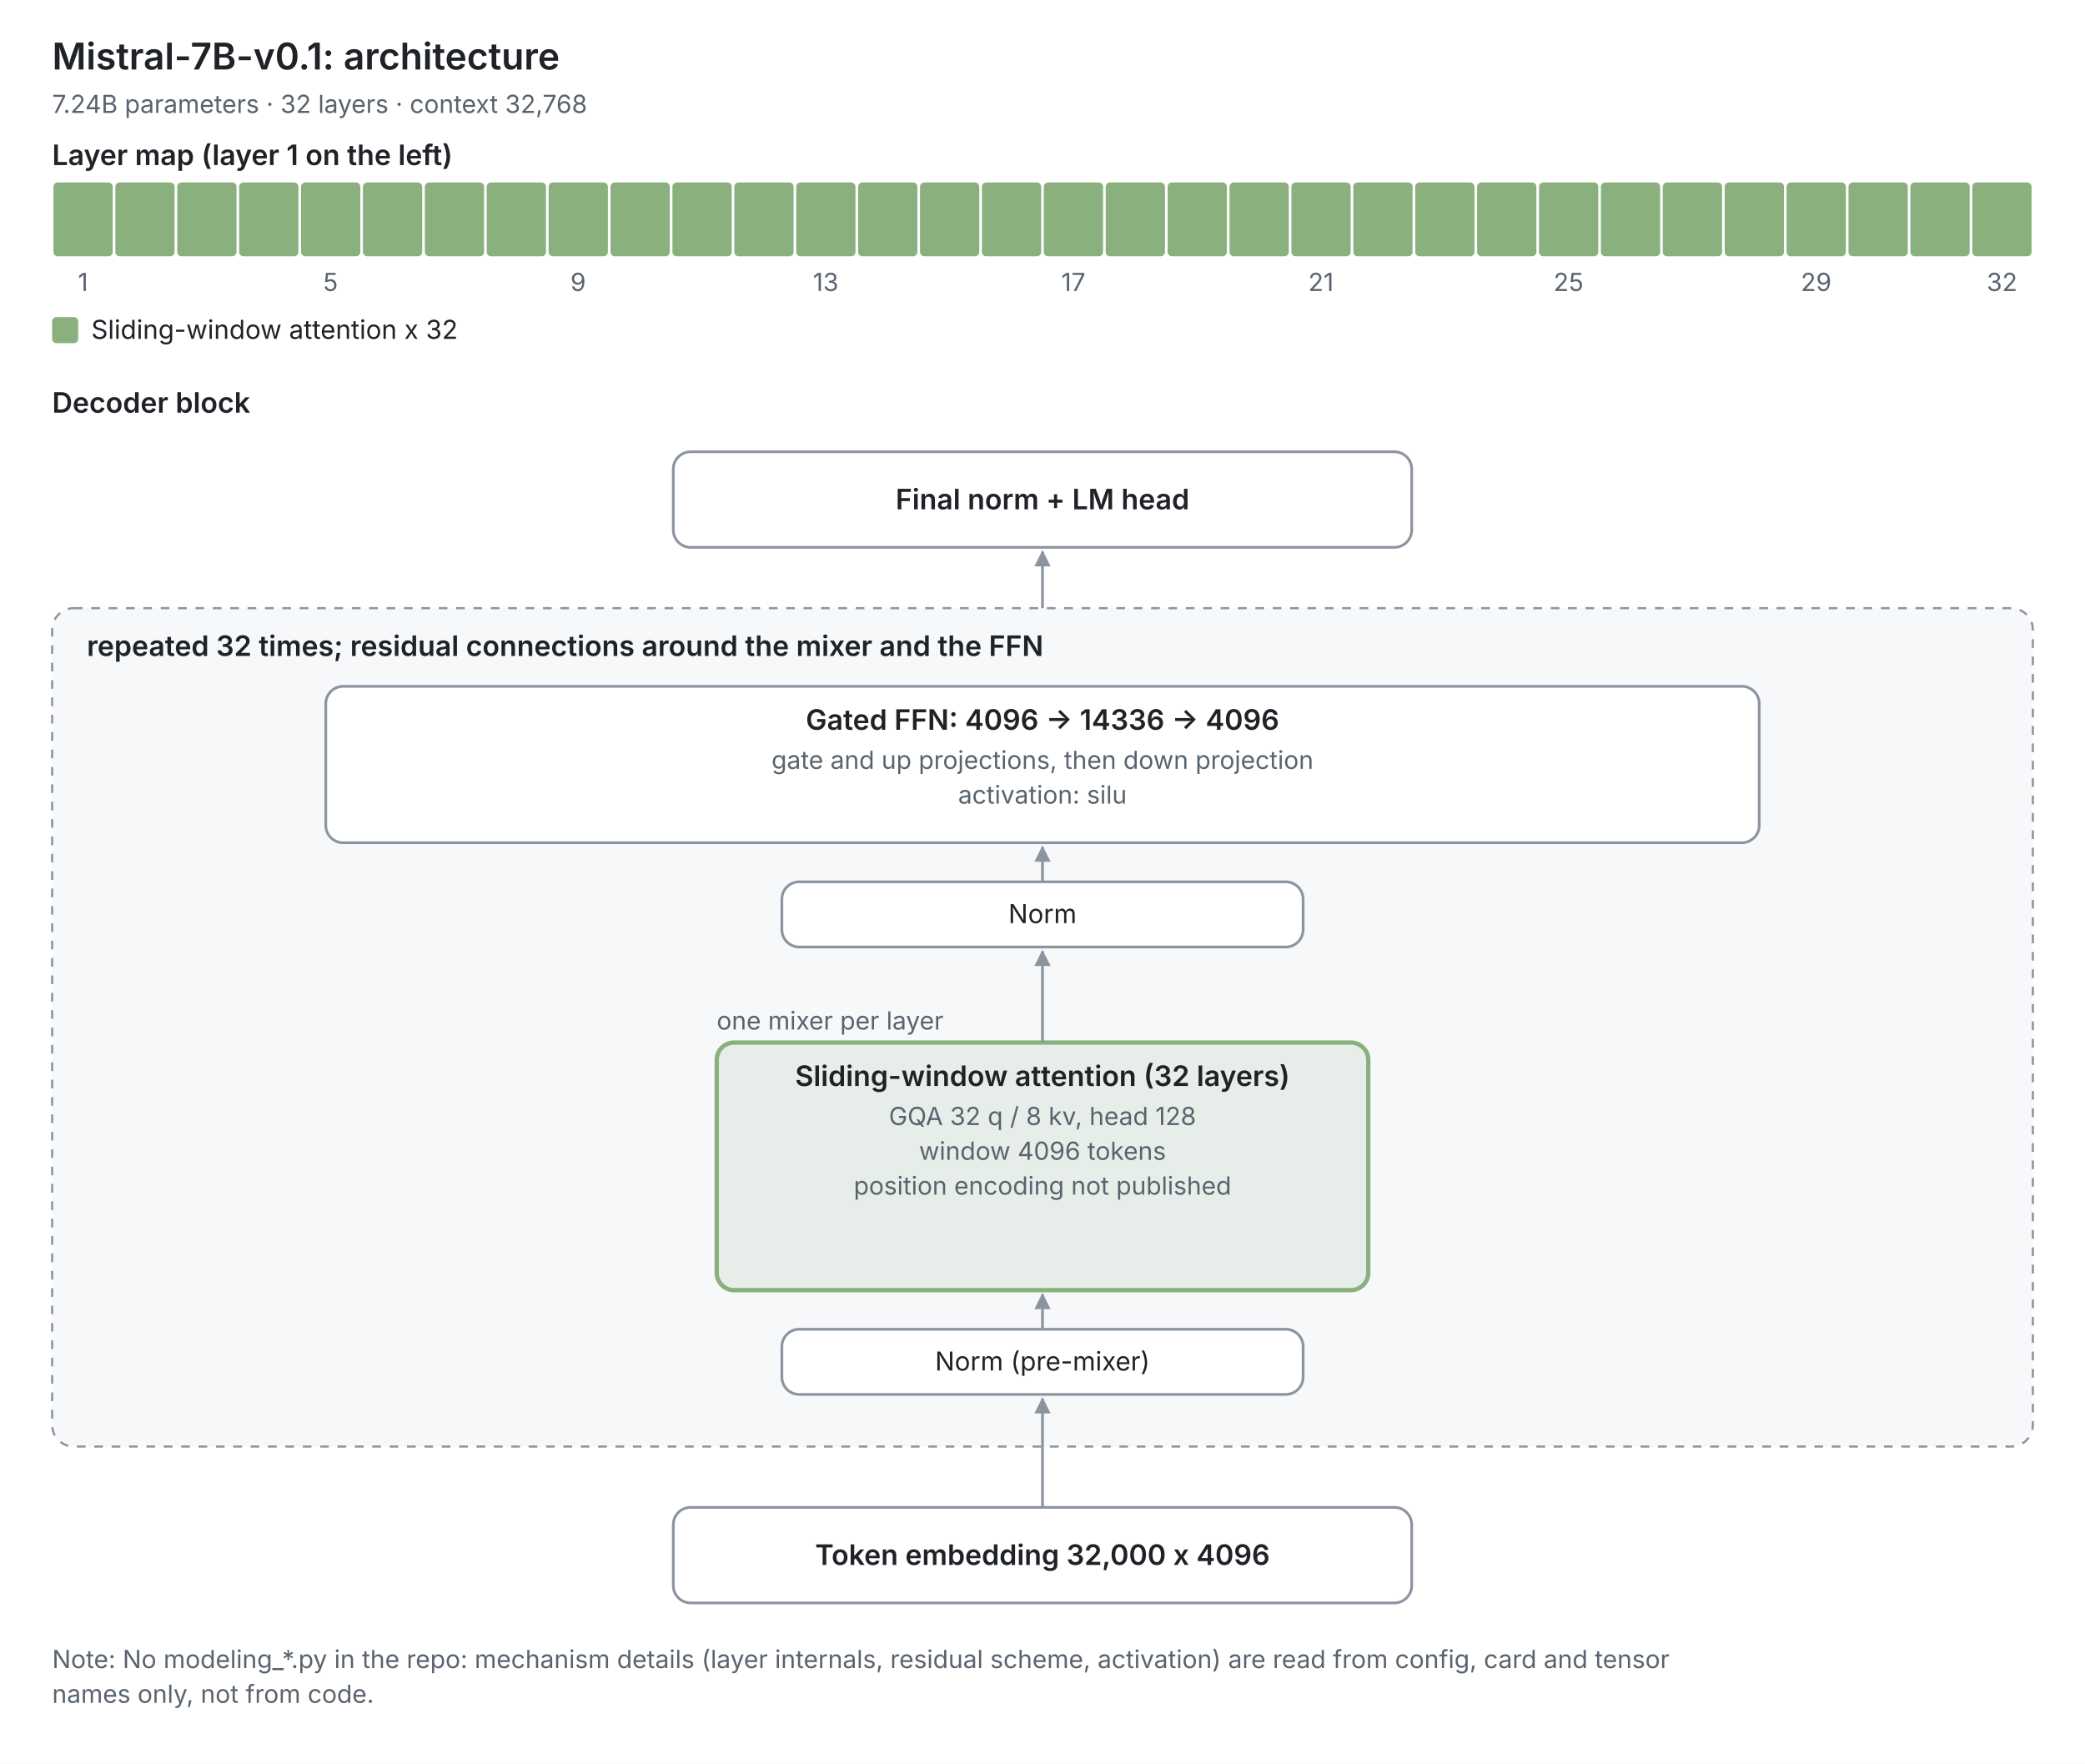
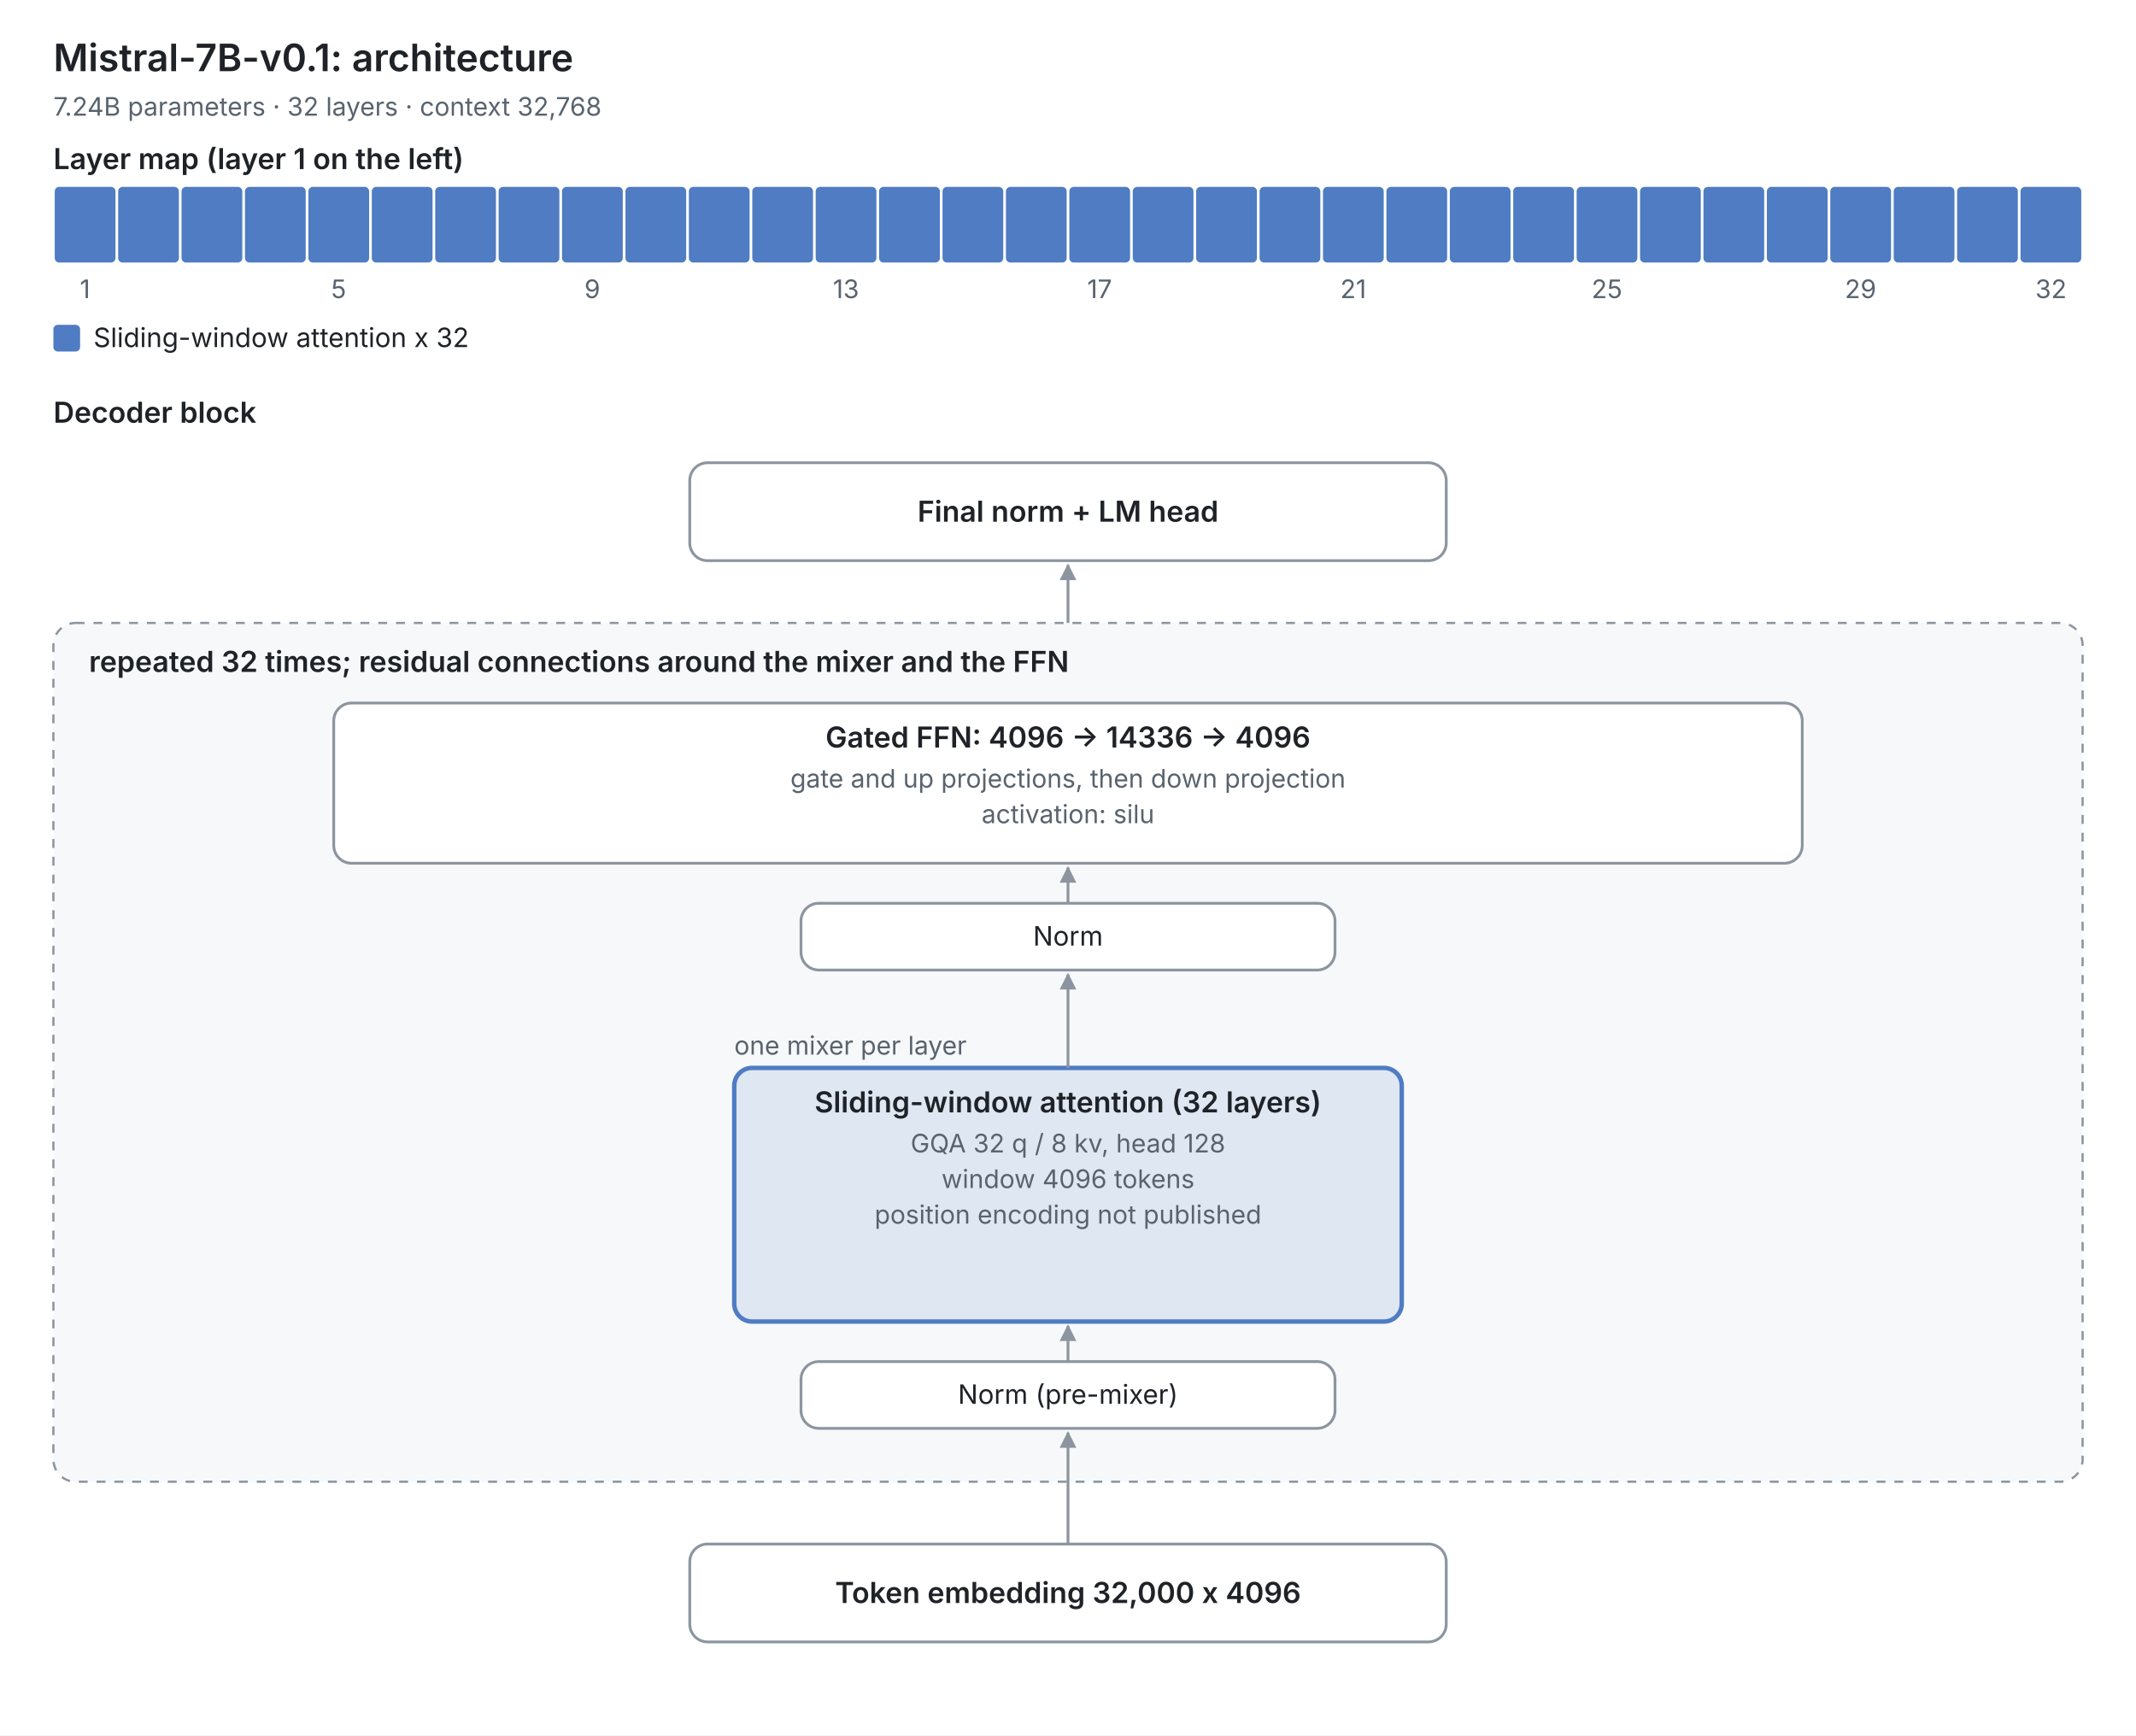
- <svg xmlns="http://www.w3.org/2000/svg" viewBox="0 0 960 812" role="img" aria-label="Mistral-7B-v0.1 architecture">
+ <svg xmlns="http://www.w3.org/2000/svg" viewBox="0 0 960 780" role="img" aria-label="Mistral-7B-v0.1 architecture">
  <style>
.t{font:600 17px system-ui,-apple-system,Segoe UI,sans-serif;fill:#1f2328}
.h{font:600 13px system-ui,-apple-system,Segoe UI,sans-serif;fill:#1f2328}
.b{font:12px system-ui,-apple-system,Segoe UI,sans-serif;fill:#1f2328}
.q{font:11.5px system-ui,-apple-system,Segoe UI,sans-serif;fill:#59636e}
.edge{stroke:#8c959f;stroke-width:1.25;fill:none}
.box{fill:#ffffff;stroke:#8c959f;stroke-width:1.25}
.cont{fill:#f6f8fa;stroke:#8c959f;stroke-width:1;stroke-dasharray:4 4}
- .k-kda{fill:#2a9d8f}.k-dsa{fill:#e76f51}.k-mla{fill:#f4a261}.k-conv{fill:#5b7fbf}.k-swa{fill:#8ab17d}.k-full{fill:#e76f51}
- .mix.k-kda{fill:#2a9d8f22;stroke:#2a9d8f}.mix.k-dsa{fill:#e76f5122;stroke:#e76f51}.mix.k-mla{fill:#f4a26122;stroke:#f4a261}
- .mix.k-conv{fill:#5b7fbf22;stroke:#5b7fbf}.mix.k-swa{fill:#8ab17d22;stroke:#8ab17d}.mix.k-full{fill:#e76f5122;stroke:#e76f51}
.mix{stroke-width:2}
- .k-mamba{fill:#a17bbb}.k-mlp{fill:#c69b50}
- .mix.k-mamba{fill:#a17bbb22;stroke:#a17bbb}.mix.k-mlp{fill:#c69b5022;stroke:#c69b50}
- </style>
+ .k-kda{fill:#2a9d8f}.mix.k-kda{fill:#2a9d8f22;stroke:#2a9d8f}
+ .k-dsa{fill:#b5487a}.mix.k-dsa{fill:#b5487a22;stroke:#b5487a}
+ .k-mla{fill:#f2a65a}.mix.k-mla{fill:#f2a65a22;stroke:#f2a65a}
+ .k-conv{fill:#6a994e}.mix.k-conv{fill:#6a994e22;stroke:#6a994e}
+ .k-swa{fill:#4f7cc3}.mix.k-swa{fill:#4f7cc322;stroke:#4f7cc3}
+ .k-full{fill:#e07a5f}.mix.k-full{fill:#e07a5f22;stroke:#e07a5f}
+ .k-mamba{fill:#8e6cc4}.mix.k-mamba{fill:#8e6cc422;stroke:#8e6cc4}
+ .k-mlp{fill:#a3a9b1}.mix.k-mlp{fill:#a3a9b122;stroke:#a3a9b1}</style>
  <defs>
    <marker id="ar" viewBox="0 0 10 10" refX="9" refY="5" markerWidth="6" markerHeight="6" orient="auto-start-reverse">
      <path d="M0 0L10 5L0 10z" fill="#8c959f" />
    </marker>
  </defs>
-   <rect width="960" height="812" fill="#ffffff" />
+   <rect width="960" height="780" fill="#ffffff" />
  <text x="24.0" y="32.0" class="t" text-anchor="start">Mistral-7B-v0.1: architecture</text>
  <text x="24.0" y="52.0" class="q" text-anchor="start">7.24B parameters · 32 layers · context 32,768</text>
  <text x="24.0" y="76.0" class="h" text-anchor="start">Layer map (layer 1 on the left)</text>
  <rect x="24.60" y="84" width="27.30" height="34" rx="2" class="k-swa" />
  <rect x="53.10" y="84" width="27.30" height="34" rx="2" class="k-swa" />
  <rect x="81.60" y="84" width="27.30" height="34" rx="2" class="k-swa" />
  <rect x="110.10" y="84" width="27.30" height="34" rx="2" class="k-swa" />
  <rect x="138.60" y="84" width="27.30" height="34" rx="2" class="k-swa" />
  <rect x="167.10" y="84" width="27.30" height="34" rx="2" class="k-swa" />
  <rect x="195.60" y="84" width="27.30" height="34" rx="2" class="k-swa" />
  <rect x="224.10" y="84" width="27.30" height="34" rx="2" class="k-swa" />
  <rect x="252.60" y="84" width="27.30" height="34" rx="2" class="k-swa" />
  <rect x="281.10" y="84" width="27.30" height="34" rx="2" class="k-swa" />
  <rect x="309.60" y="84" width="27.30" height="34" rx="2" class="k-swa" />
  <rect x="338.10" y="84" width="27.30" height="34" rx="2" class="k-swa" />
  <rect x="366.60" y="84" width="27.30" height="34" rx="2" class="k-swa" />
  <rect x="395.10" y="84" width="27.30" height="34" rx="2" class="k-swa" />
  <rect x="423.60" y="84" width="27.30" height="34" rx="2" class="k-swa" />
  <rect x="452.10" y="84" width="27.30" height="34" rx="2" class="k-swa" />
  <rect x="480.60" y="84" width="27.30" height="34" rx="2" class="k-swa" />
  <rect x="509.10" y="84" width="27.30" height="34" rx="2" class="k-swa" />
  <rect x="537.60" y="84" width="27.30" height="34" rx="2" class="k-swa" />
  <rect x="566.10" y="84" width="27.30" height="34" rx="2" class="k-swa" />
  <rect x="594.60" y="84" width="27.30" height="34" rx="2" class="k-swa" />
  <rect x="623.10" y="84" width="27.30" height="34" rx="2" class="k-swa" />
  <rect x="651.60" y="84" width="27.30" height="34" rx="2" class="k-swa" />
  <rect x="680.10" y="84" width="27.30" height="34" rx="2" class="k-swa" />
  <rect x="708.60" y="84" width="27.30" height="34" rx="2" class="k-swa" />
  <rect x="737.10" y="84" width="27.30" height="34" rx="2" class="k-swa" />
  <rect x="765.60" y="84" width="27.30" height="34" rx="2" class="k-swa" />
  <rect x="794.10" y="84" width="27.30" height="34" rx="2" class="k-swa" />
  <rect x="822.60" y="84" width="27.30" height="34" rx="2" class="k-swa" />
  <rect x="851.10" y="84" width="27.30" height="34" rx="2" class="k-swa" />
  <rect x="879.60" y="84" width="27.30" height="34" rx="2" class="k-swa" />
  <rect x="908.10" y="84" width="27.30" height="34" rx="2" class="k-swa" />
  <text x="38.2" y="134.0" class="q" text-anchor="middle">1</text>
  <text x="152.2" y="134.0" class="q" text-anchor="middle">5</text>
  <text x="266.2" y="134.0" class="q" text-anchor="middle">9</text>
  <text x="380.2" y="134.0" class="q" text-anchor="middle">13</text>
  <text x="494.2" y="134.0" class="q" text-anchor="middle">17</text>
  <text x="608.2" y="134.0" class="q" text-anchor="middle">21</text>
  <text x="722.2" y="134.0" class="q" text-anchor="middle">25</text>
  <text x="836.2" y="134.0" class="q" text-anchor="middle">29</text>
  <text x="921.8" y="134.0" class="q" text-anchor="middle">32</text>
  <rect x="24" y="146" width="12" height="12" rx="2" class="k-swa" />
  <text x="42.0" y="156.0" class="b" text-anchor="start">Sliding-window attention x 32</text>
  <text x="24.0" y="190.0" class="h" text-anchor="start">Decoder block</text>
  <rect x="310.0" y="208.0" width="340.0" height="44.0" rx="8" class="box" />
  <text x="480.0" y="234.5" class="h" text-anchor="middle">Final norm + LM head</text>
  <rect x="24" y="280" width="912" height="386" rx="10" class="cont" />
  <text x="40.0" y="302.0" class="h" text-anchor="start">repeated 32 times; residual connections around the mixer and the FFN</text>
  <rect x="150.0" y="316.0" width="660.0" height="72.0" rx="8" class="box" />
  <text x="480.0" y="336.0" class="h" text-anchor="middle">Gated FFN: 4096 -&gt; 14336 -&gt; 4096</text>
  <text x="480.0" y="354.0" class="q" text-anchor="middle">gate and up projections, then down projection</text>
  <text x="480.0" y="370.0" class="q" text-anchor="middle">activation: silu</text>
  <rect x="360.0" y="406.0" width="240.0" height="30.0" rx="8" class="box" />
  <text x="480.0" y="425.0" class="b" text-anchor="middle">Norm</text>
  <rect x="330.0" y="480.0" width="300.0" height="114.0" rx="8" class="mix k-swa" />
  <text x="480.0" y="500.0" class="h" text-anchor="middle">Sliding-window attention (32 layers)</text>
  <text x="480.0" y="518.0" class="q" text-anchor="middle">GQA 32 q / 8 kv, head 128</text>
  <text x="480.0" y="534.0" class="q" text-anchor="middle">window 4096 tokens</text>
  <text x="480.0" y="550.0" class="q" text-anchor="middle">position encoding not published</text>
  <text x="480.0" y="566.0" class="q" text-anchor="middle" />
  <text x="330.0" y="474.0" class="q" text-anchor="start">one mixer per layer</text>
  <rect x="360.0" y="612.0" width="240.0" height="30.0" rx="8" class="box" />
  <text x="480.0" y="631.0" class="b" text-anchor="middle">Norm (pre-mixer)</text>
  <path d="M480.0 406V390" class="edge" marker-end="url(#ar)" />
  <path d="M480.0 480V438" class="edge" marker-end="url(#ar)" />
  <path d="M480.0 612V596" class="edge" marker-end="url(#ar)" />
  <path d="M480.0 280V254" class="edge" marker-end="url(#ar)" />
  <path d="M480.0 694V644" class="edge" marker-end="url(#ar)" />
  <rect x="310.0" y="694.0" width="340.0" height="44.0" rx="8" class="box" />
  <text x="480.0" y="720.5" class="h" text-anchor="middle">Token embedding 32,000 x 4096</text>
-   <text x="24.0" y="768.0" class="q" text-anchor="start">Note: No modeling_*.py in the repo: mechanism details (layer internals, residual scheme, activation) are read from config, card and tensor </text>
-   <text x="24.0" y="784.0" class="q" text-anchor="start">names only, not from code. </text>
</svg>
